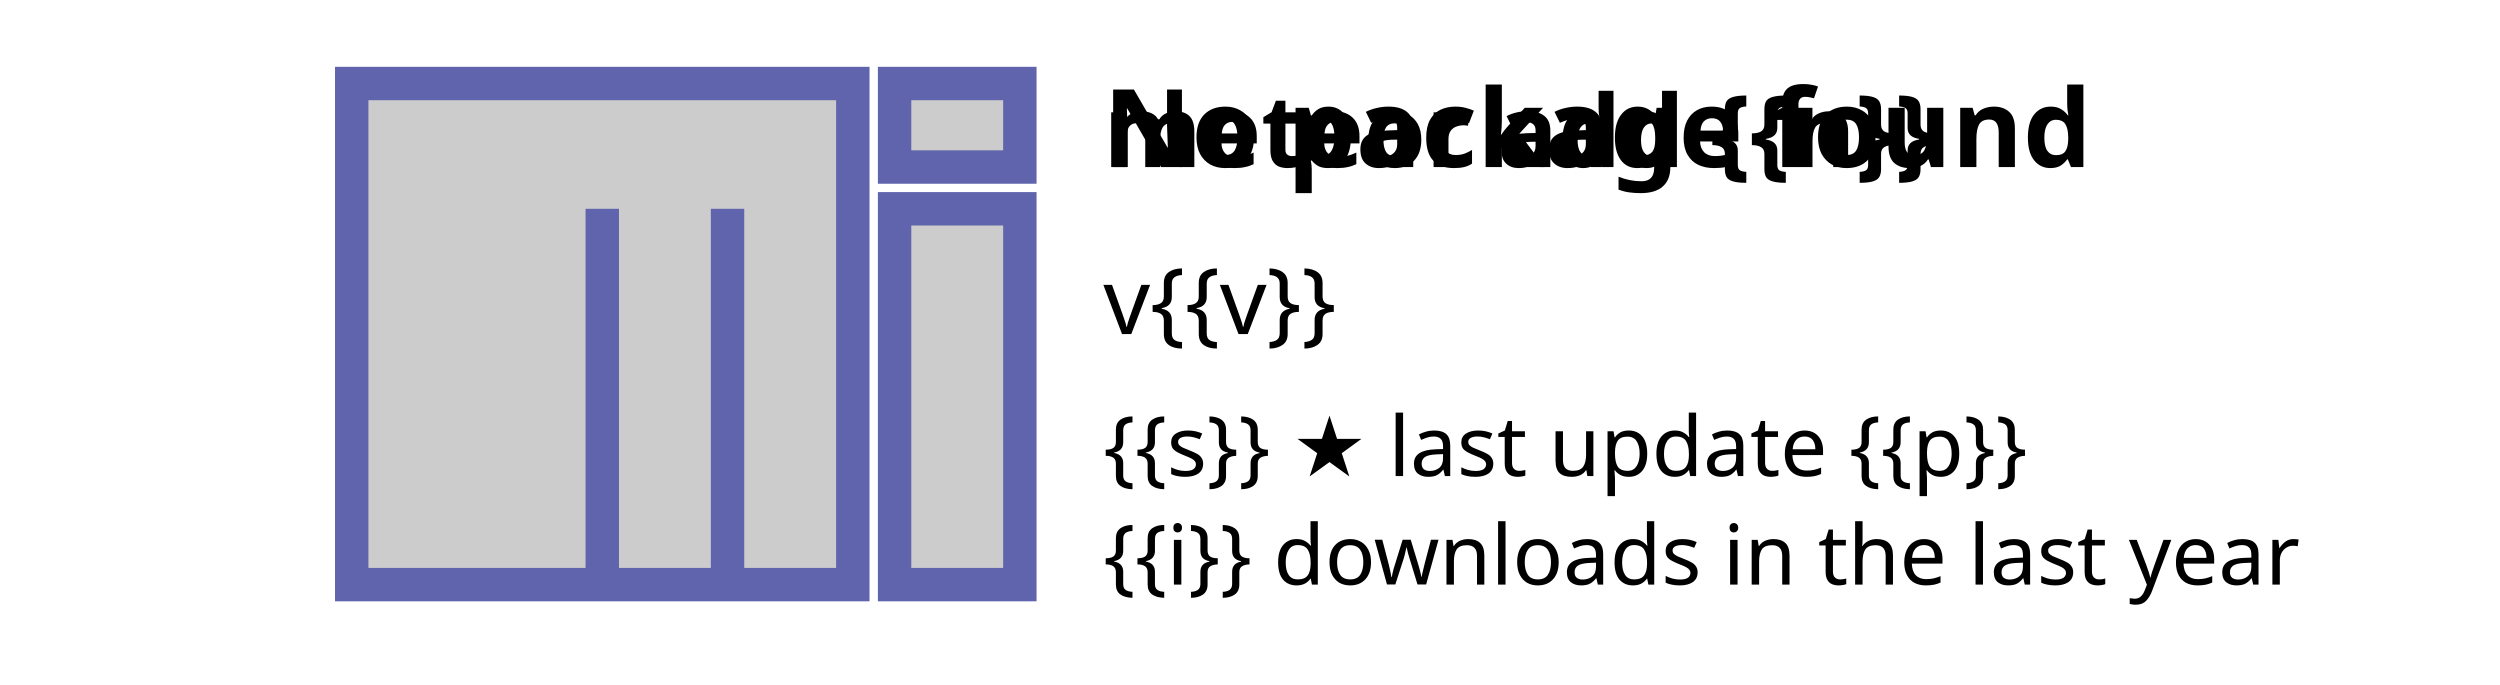
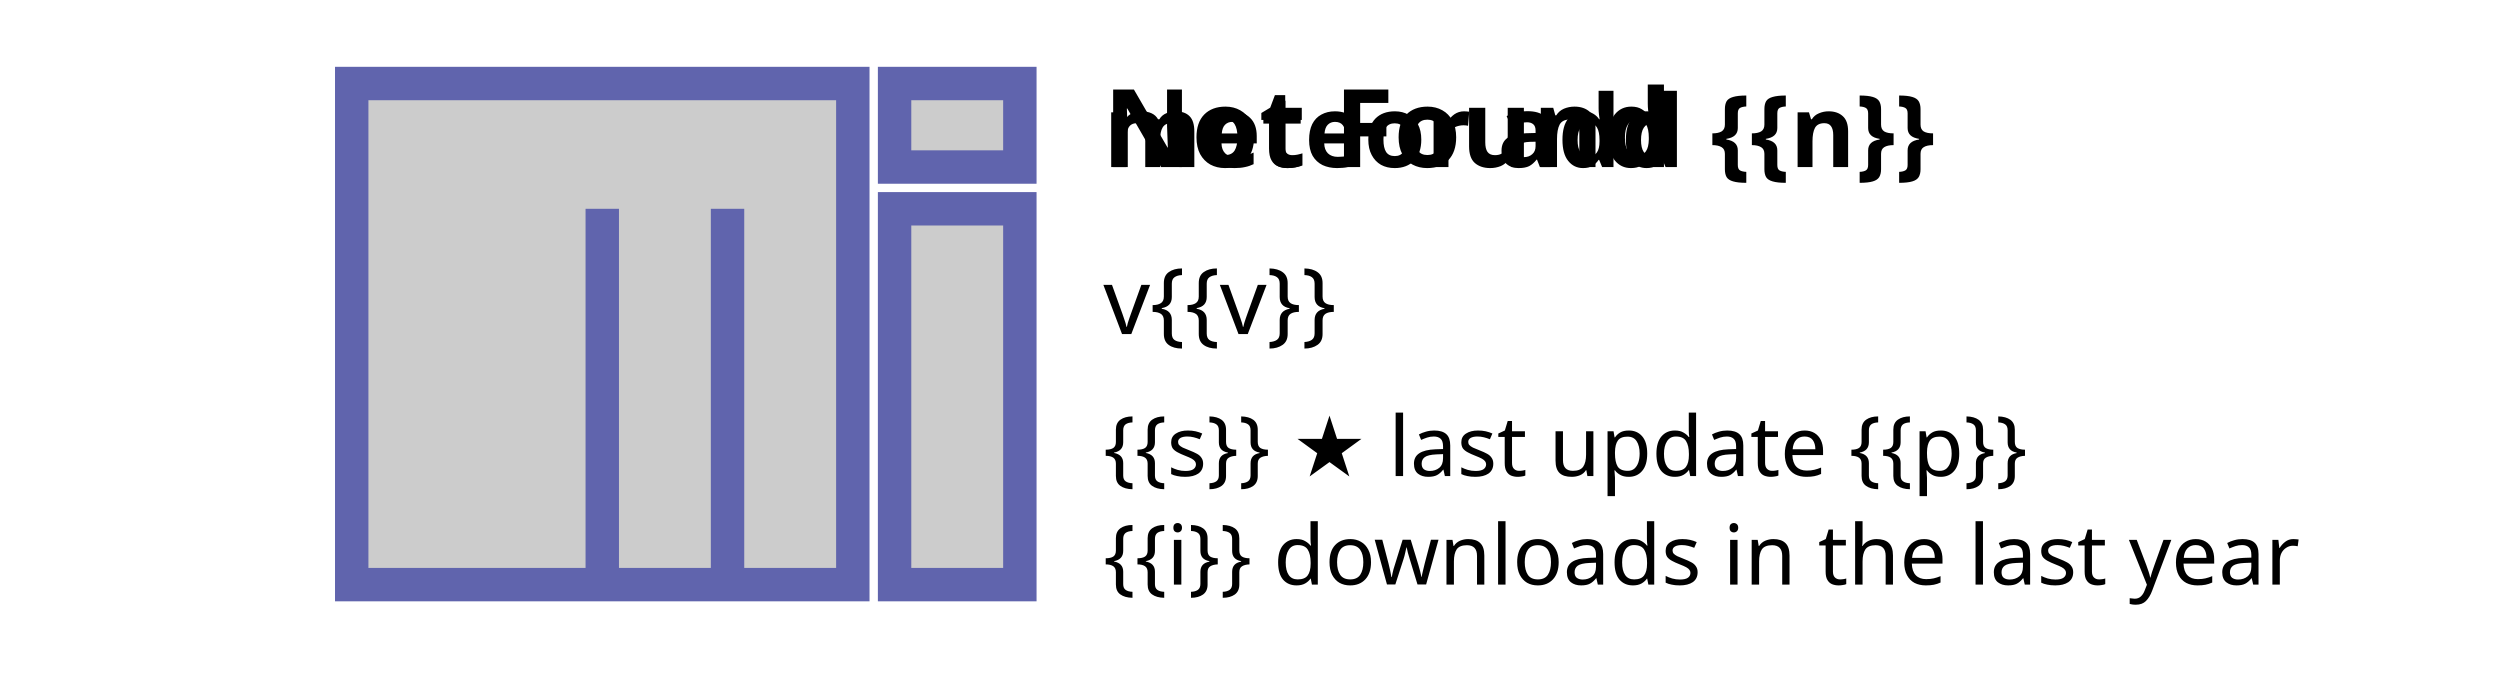
<svg xmlns="http://www.w3.org/2000/svg" width="{{totalW}}" height="82">
  <defs>
    <style type="text/css">
    rect, line { stroke: #6064AD; stroke-width: 4 }
    text { font-family: Verdana }
  </style>
  </defs>
  <rect x="1" y="1" width="{{w}}" height="80" fill="#eee" stroke-width="1" stroke="#7679B0" />
  {{#if n}}
    <text x="100" y="20" font-size="12" font-weight="bold">
      meteor add {{n}}
    </text>
  <text x="100" y="40" font-size="11">v{{v}}</text>
  <text x="100" y="57" font-size="10">{{s}} ★ last update {{p}}</text>
  <text x="100" y="70" font-size="10">{{i}} downloads in the last year</text>
  {{else}}
    <text x="100" y="20" font-size="13" font-weight="bold">
-       No package found
+       Not Found
    </text>
  {{/if}}
  <rect x="10" y="10" width="60" height="60" fill="#ccc" />
  <rect x="75" y="10" width="15" height="10" fill="#ccc" />
  <rect x="75" y="25" width="15" height="45" fill="#ccc" />
  <line x1="40" y1="25" x2="40" y2="70" />
  <line x1="55" y1="25" x2="55" y2="70" />
</svg>
